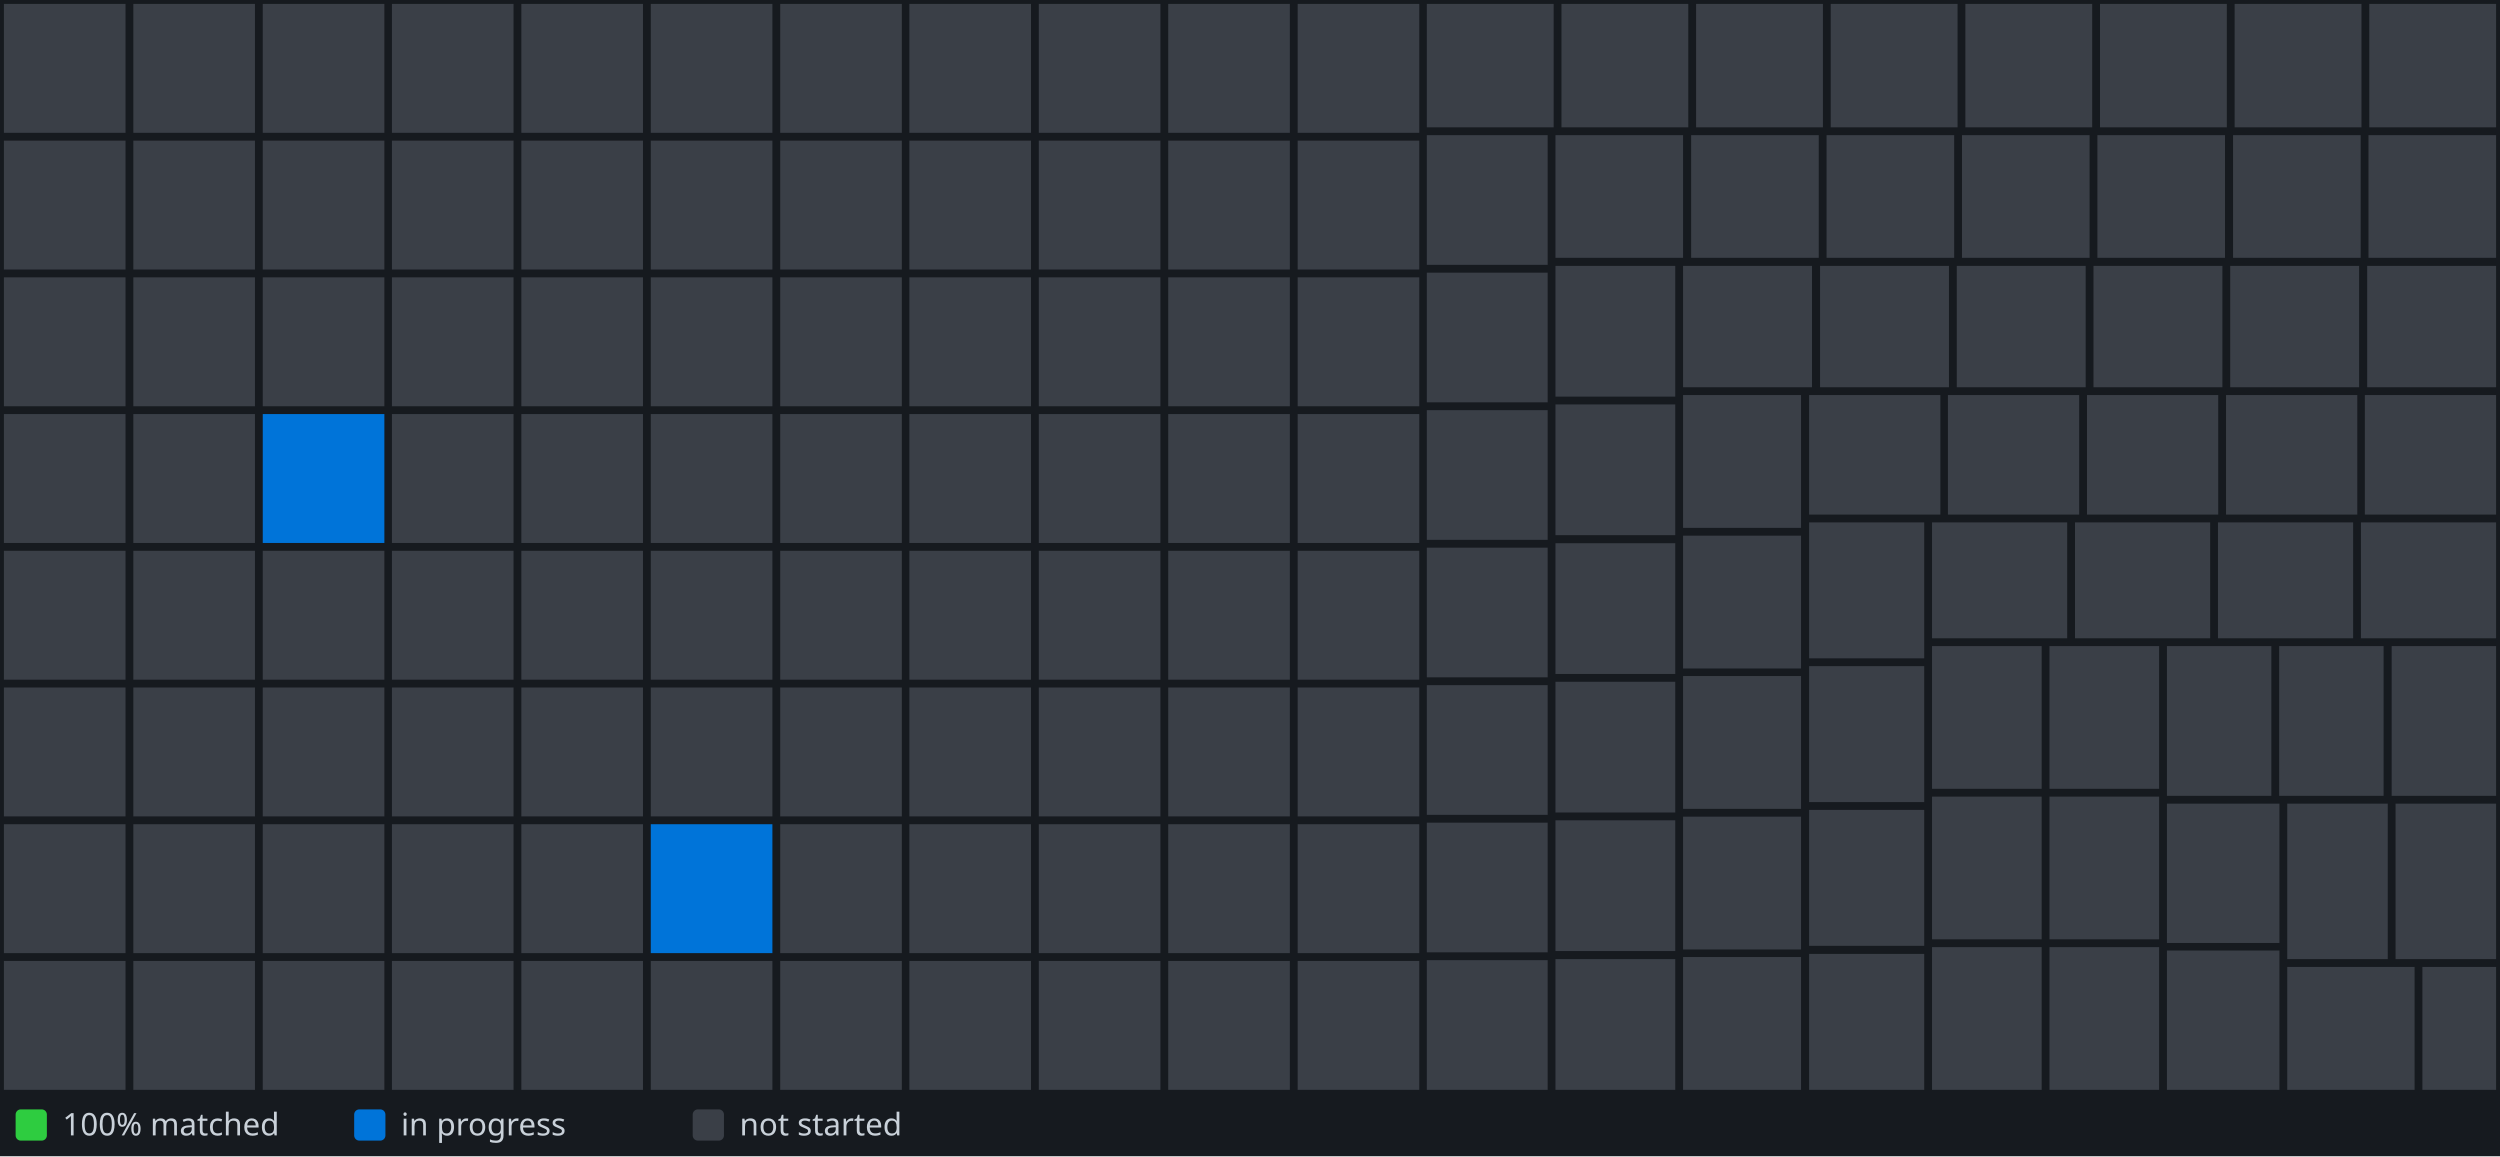
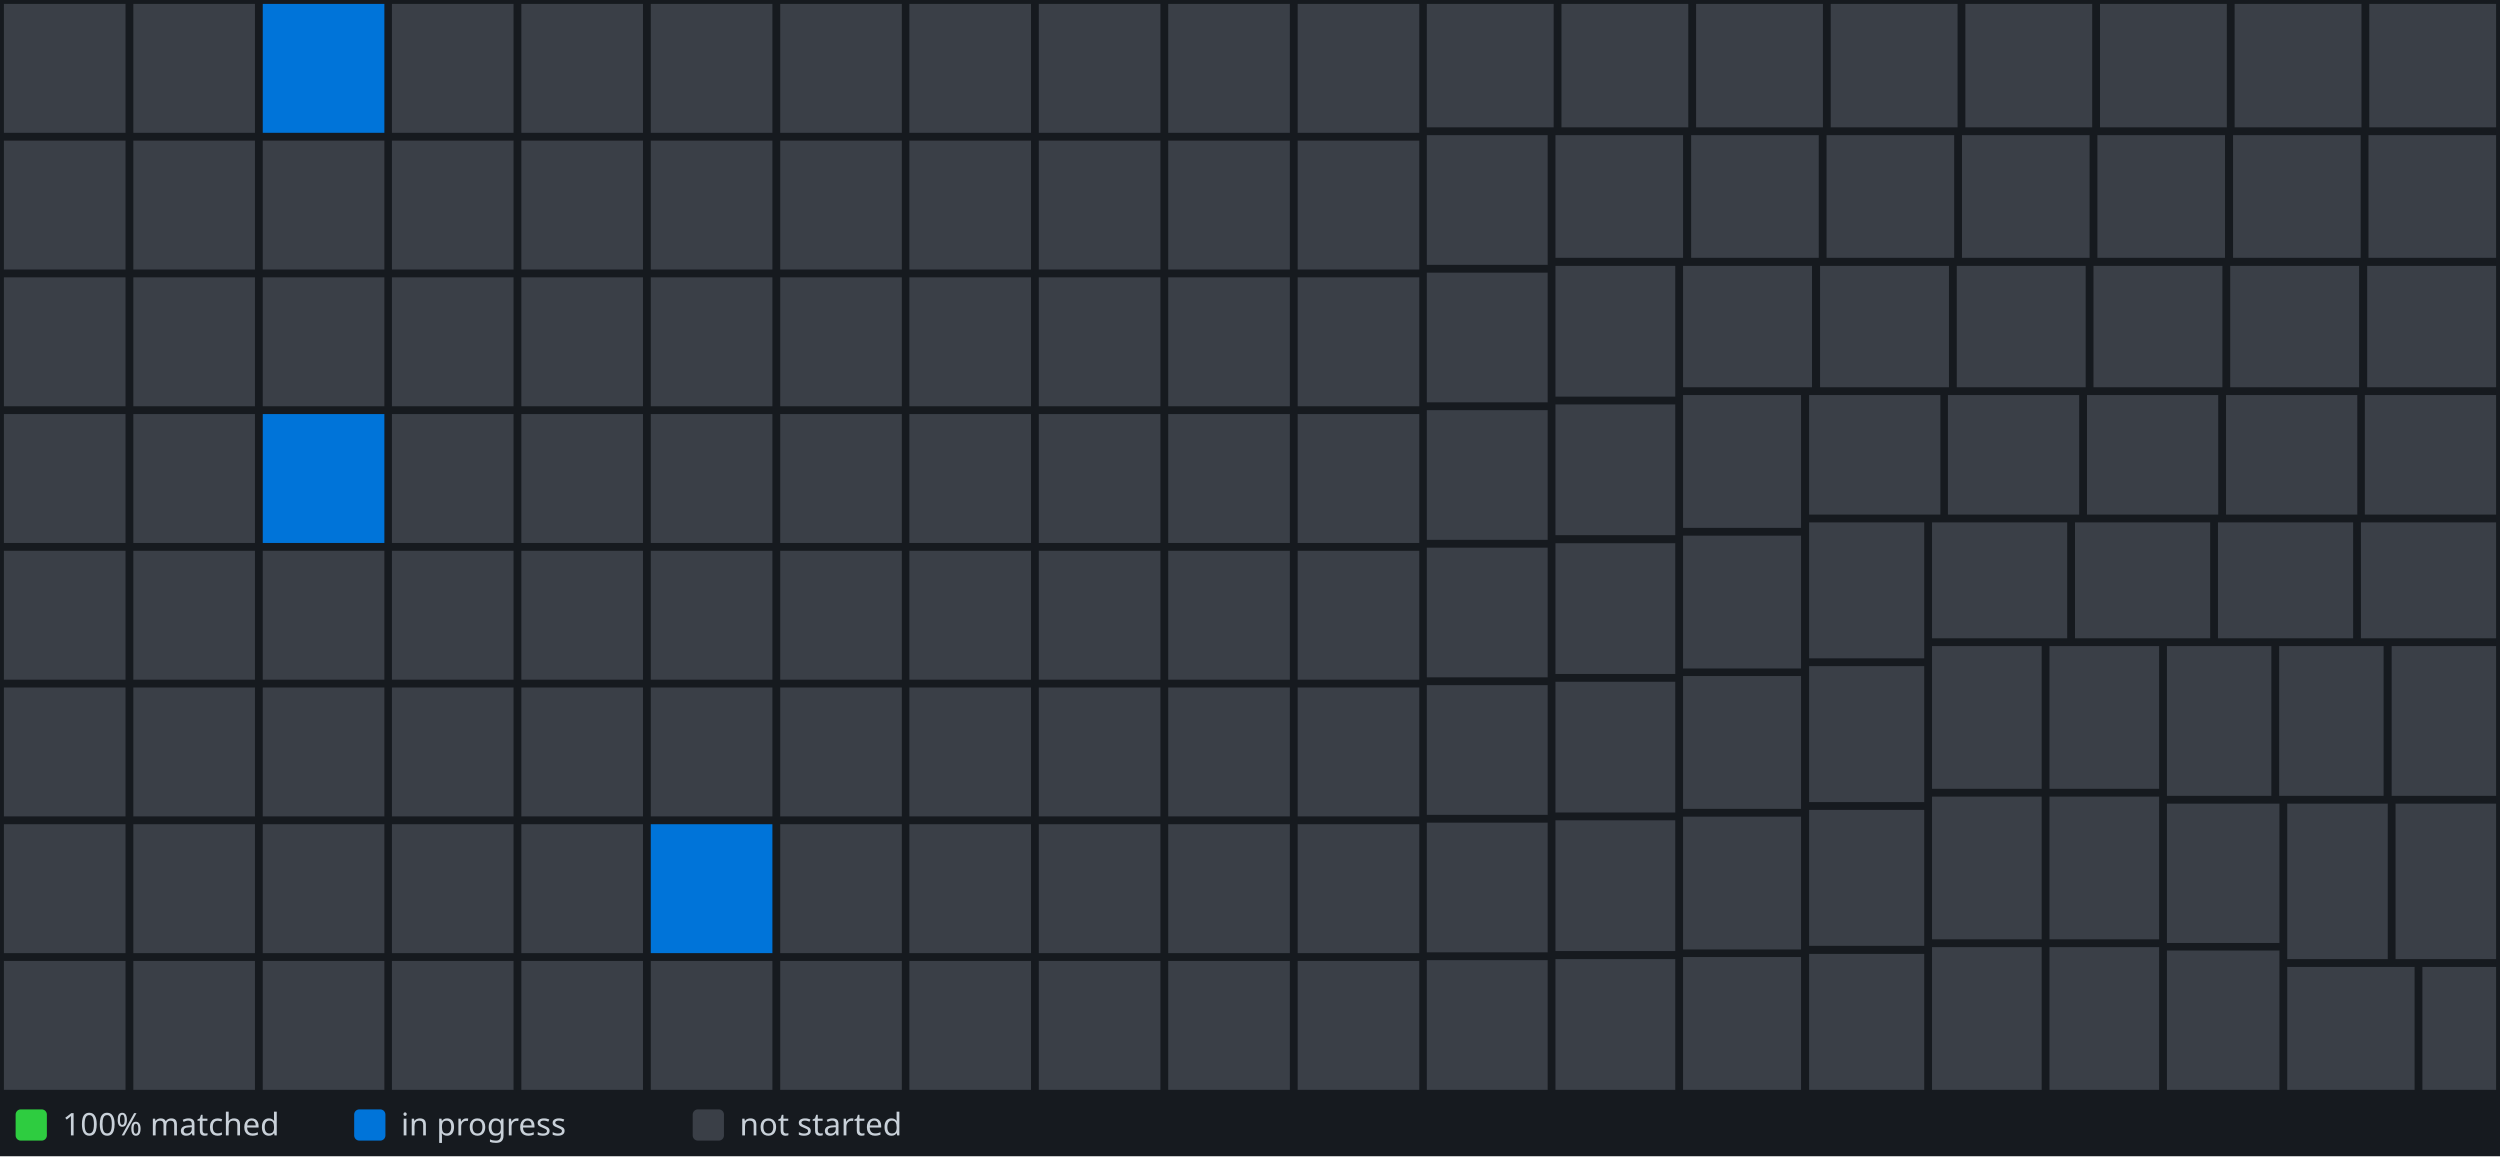
<svg xmlns="http://www.w3.org/2000/svg" width="960" height="444" viewBox="0 0 960 444">
  <rect width="960" height="444" fill="#161a1f" />
  <rect x="1.0" y="1.0" width="47.7" height="50.5" fill="#3a3f47" stroke="#161a1f" />
  <rect x="1.0" y="53.5" width="47.7" height="50.5" fill="#3a3f47" stroke="#161a1f" />
  <rect x="1.0" y="106.0" width="47.7" height="50.5" fill="#3a3f47" stroke="#161a1f" />
  <rect x="1.0" y="158.5" width="47.7" height="50.5" fill="#3a3f47" stroke="#161a1f" />
  <rect x="1.0" y="211.0" width="47.7" height="50.5" fill="#3a3f47" stroke="#161a1f" />
  <rect x="1.0" y="263.5" width="47.7" height="50.5" fill="#3a3f47" stroke="#161a1f" />
  <rect x="1.0" y="316.0" width="47.7" height="50.5" fill="#3a3f47" stroke="#161a1f" />
  <rect x="1.0" y="368.5" width="47.7" height="50.5" fill="#3a3f47" stroke="#161a1f" />
  <rect x="50.7" y="1.0" width="47.7" height="50.5" fill="#3a3f47" stroke="#161a1f" />
  <rect x="50.7" y="53.5" width="47.7" height="50.5" fill="#3a3f47" stroke="#161a1f" />
  <rect x="50.7" y="106.0" width="47.7" height="50.5" fill="#3a3f47" stroke="#161a1f" />
  <rect x="50.7" y="158.5" width="47.7" height="50.5" fill="#3a3f47" stroke="#161a1f" />
  <rect x="50.7" y="211.0" width="47.7" height="50.5" fill="#3a3f47" stroke="#161a1f" />
  <rect x="50.7" y="263.5" width="47.7" height="50.5" fill="#3a3f47" stroke="#161a1f" />
  <rect x="50.7" y="316.0" width="47.7" height="50.5" fill="#3a3f47" stroke="#161a1f" />
  <rect x="50.7" y="368.5" width="47.7" height="50.5" fill="#3a3f47" stroke="#161a1f" />
-   <rect x="100.4" y="1.0" width="47.7" height="50.5" fill="#3a3f47" stroke="#161a1f" />
+   <rect x="100.4" y="1.0" width="47.7" height="50.5" fill="#0074d9" stroke="#161a1f" />
  <rect x="100.4" y="53.5" width="47.7" height="50.5" fill="#3a3f47" stroke="#161a1f" />
  <rect x="100.4" y="106.0" width="47.7" height="50.5" fill="#3a3f47" stroke="#161a1f" />
  <rect x="100.4" y="158.5" width="47.7" height="50.5" fill="#0074d9" stroke="#161a1f" />
  <rect x="100.4" y="211.0" width="47.7" height="50.5" fill="#3a3f47" stroke="#161a1f" />
  <rect x="100.4" y="263.5" width="47.7" height="50.5" fill="#3a3f47" stroke="#161a1f" />
  <rect x="100.4" y="316.0" width="47.7" height="50.5" fill="#3a3f47" stroke="#161a1f" />
  <rect x="100.4" y="368.5" width="47.7" height="50.5" fill="#3a3f47" stroke="#161a1f" />
  <rect x="150.0" y="1.0" width="47.7" height="50.5" fill="#3a3f47" stroke="#161a1f" />
  <rect x="150.0" y="53.5" width="47.7" height="50.5" fill="#3a3f47" stroke="#161a1f" />
  <rect x="150.0" y="106.0" width="47.7" height="50.5" fill="#3a3f47" stroke="#161a1f" />
  <rect x="150.0" y="158.5" width="47.7" height="50.5" fill="#3a3f47" stroke="#161a1f" />
  <rect x="150.0" y="211.0" width="47.7" height="50.5" fill="#3a3f47" stroke="#161a1f" />
  <rect x="150.0" y="263.5" width="47.7" height="50.5" fill="#3a3f47" stroke="#161a1f" />
  <rect x="150.0" y="316.0" width="47.7" height="50.5" fill="#3a3f47" stroke="#161a1f" />
  <rect x="150.0" y="368.5" width="47.7" height="50.5" fill="#3a3f47" stroke="#161a1f" />
  <rect x="199.7" y="1.0" width="47.7" height="50.5" fill="#3a3f47" stroke="#161a1f" />
  <rect x="199.7" y="53.5" width="47.7" height="50.5" fill="#3a3f47" stroke="#161a1f" />
  <rect x="199.7" y="106.0" width="47.7" height="50.5" fill="#3a3f47" stroke="#161a1f" />
  <rect x="199.7" y="158.5" width="47.7" height="50.5" fill="#3a3f47" stroke="#161a1f" />
  <rect x="199.7" y="211.0" width="47.7" height="50.5" fill="#3a3f47" stroke="#161a1f" />
  <rect x="199.7" y="263.5" width="47.7" height="50.5" fill="#3a3f47" stroke="#161a1f" />
  <rect x="199.7" y="316.0" width="47.7" height="50.5" fill="#3a3f47" stroke="#161a1f" />
  <rect x="199.7" y="368.5" width="47.7" height="50.5" fill="#3a3f47" stroke="#161a1f" />
  <rect x="249.4" y="1.0" width="47.7" height="50.5" fill="#3a3f47" stroke="#161a1f" />
  <rect x="249.4" y="53.5" width="47.7" height="50.5" fill="#3a3f47" stroke="#161a1f" />
  <rect x="249.4" y="106.0" width="47.7" height="50.5" fill="#3a3f47" stroke="#161a1f" />
  <rect x="249.4" y="158.5" width="47.7" height="50.5" fill="#3a3f47" stroke="#161a1f" />
  <rect x="249.4" y="211.0" width="47.7" height="50.5" fill="#3a3f47" stroke="#161a1f" />
  <rect x="249.4" y="263.5" width="47.7" height="50.5" fill="#3a3f47" stroke="#161a1f" />
  <rect x="249.4" y="316.0" width="47.7" height="50.5" fill="#0074d9" stroke="#161a1f" />
  <rect x="249.4" y="368.5" width="47.7" height="50.5" fill="#3a3f47" stroke="#161a1f" />
  <rect x="299.1" y="1.0" width="47.7" height="50.5" fill="#3a3f47" stroke="#161a1f" />
  <rect x="299.1" y="53.5" width="47.7" height="50.5" fill="#3a3f47" stroke="#161a1f" />
  <rect x="299.1" y="106.0" width="47.7" height="50.5" fill="#3a3f47" stroke="#161a1f" />
  <rect x="299.1" y="158.5" width="47.7" height="50.5" fill="#3a3f47" stroke="#161a1f" />
  <rect x="299.1" y="211.0" width="47.7" height="50.5" fill="#3a3f47" stroke="#161a1f" />
  <rect x="299.1" y="263.5" width="47.7" height="50.5" fill="#3a3f47" stroke="#161a1f" />
  <rect x="299.1" y="316.0" width="47.7" height="50.5" fill="#3a3f47" stroke="#161a1f" />
  <rect x="299.1" y="368.5" width="47.7" height="50.5" fill="#3a3f47" stroke="#161a1f" />
  <rect x="348.7" y="1.0" width="47.7" height="50.5" fill="#3a3f47" stroke="#161a1f" />
  <rect x="348.7" y="53.5" width="47.7" height="50.5" fill="#3a3f47" stroke="#161a1f" />
  <rect x="348.7" y="106.0" width="47.7" height="50.5" fill="#3a3f47" stroke="#161a1f" />
  <rect x="348.7" y="158.5" width="47.7" height="50.5" fill="#3a3f47" stroke="#161a1f" />
  <rect x="348.7" y="211.0" width="47.7" height="50.5" fill="#3a3f47" stroke="#161a1f" />
  <rect x="348.7" y="263.5" width="47.7" height="50.5" fill="#3a3f47" stroke="#161a1f" />
  <rect x="348.7" y="316.0" width="47.7" height="50.5" fill="#3a3f47" stroke="#161a1f" />
  <rect x="348.7" y="368.5" width="47.7" height="50.5" fill="#3a3f47" stroke="#161a1f" />
  <rect x="398.4" y="1.0" width="47.7" height="50.5" fill="#3a3f47" stroke="#161a1f" />
  <rect x="398.4" y="53.5" width="47.7" height="50.5" fill="#3a3f47" stroke="#161a1f" />
  <rect x="398.4" y="106.0" width="47.7" height="50.5" fill="#3a3f47" stroke="#161a1f" />
  <rect x="398.4" y="158.5" width="47.7" height="50.5" fill="#3a3f47" stroke="#161a1f" />
  <rect x="398.4" y="211.0" width="47.7" height="50.5" fill="#3a3f47" stroke="#161a1f" />
  <rect x="398.4" y="263.5" width="47.7" height="50.5" fill="#3a3f47" stroke="#161a1f" />
  <rect x="398.4" y="316.0" width="47.7" height="50.5" fill="#3a3f47" stroke="#161a1f" />
  <rect x="398.4" y="368.5" width="47.7" height="50.5" fill="#3a3f47" stroke="#161a1f" />
  <rect x="448.1" y="1.0" width="47.7" height="50.5" fill="#3a3f47" stroke="#161a1f" />
  <rect x="448.1" y="53.5" width="47.7" height="50.5" fill="#3a3f47" stroke="#161a1f" />
  <rect x="448.1" y="106.0" width="47.7" height="50.5" fill="#3a3f47" stroke="#161a1f" />
  <rect x="448.1" y="158.5" width="47.7" height="50.5" fill="#3a3f47" stroke="#161a1f" />
  <rect x="448.1" y="211.0" width="47.7" height="50.5" fill="#3a3f47" stroke="#161a1f" />
  <rect x="448.1" y="263.5" width="47.7" height="50.5" fill="#3a3f47" stroke="#161a1f" />
  <rect x="448.1" y="316.0" width="47.7" height="50.5" fill="#3a3f47" stroke="#161a1f" />
  <rect x="448.1" y="368.5" width="47.7" height="50.5" fill="#3a3f47" stroke="#161a1f" />
  <rect x="497.8" y="1.0" width="47.7" height="50.5" fill="#3a3f47" stroke="#161a1f" />
  <rect x="497.8" y="53.5" width="47.7" height="50.5" fill="#3a3f47" stroke="#161a1f" />
  <rect x="497.8" y="106.0" width="47.7" height="50.5" fill="#3a3f47" stroke="#161a1f" />
  <rect x="497.8" y="158.5" width="47.7" height="50.5" fill="#3a3f47" stroke="#161a1f" />
  <rect x="497.8" y="211.0" width="47.7" height="50.5" fill="#3a3f47" stroke="#161a1f" />
  <rect x="497.8" y="263.5" width="47.7" height="50.5" fill="#3a3f47" stroke="#161a1f" />
  <rect x="497.8" y="316.0" width="47.7" height="50.5" fill="#3a3f47" stroke="#161a1f" />
  <rect x="497.8" y="368.5" width="47.7" height="50.5" fill="#3a3f47" stroke="#161a1f" />
  <rect x="547.4" y="1.0" width="49.7" height="48.4" fill="#3a3f47" stroke="#161a1f" />
  <rect x="599.1" y="1.0" width="49.7" height="48.4" fill="#3a3f47" stroke="#161a1f" />
  <rect x="650.8" y="1.0" width="49.7" height="48.4" fill="#3a3f47" stroke="#161a1f" />
  <rect x="702.5" y="1.0" width="49.7" height="48.4" fill="#3a3f47" stroke="#161a1f" />
  <rect x="754.2" y="1.0" width="49.7" height="48.4" fill="#3a3f47" stroke="#161a1f" />
  <rect x="805.9" y="1.0" width="49.7" height="48.4" fill="#3a3f47" stroke="#161a1f" />
  <rect x="857.6" y="1.0" width="49.7" height="48.4" fill="#3a3f47" stroke="#161a1f" />
  <rect x="909.3" y="1.0" width="49.7" height="48.4" fill="#3a3f47" stroke="#161a1f" />
  <rect x="547.4" y="51.4" width="47.4" height="50.8" fill="#3a3f47" stroke="#161a1f" />
  <rect x="547.4" y="104.2" width="47.4" height="50.8" fill="#3a3f47" stroke="#161a1f" />
  <rect x="547.4" y="157.0" width="47.4" height="50.8" fill="#3a3f47" stroke="#161a1f" />
  <rect x="547.4" y="209.8" width="47.4" height="50.8" fill="#3a3f47" stroke="#161a1f" />
  <rect x="547.4" y="262.6" width="47.4" height="50.8" fill="#3a3f47" stroke="#161a1f" />
  <rect x="547.4" y="315.4" width="47.4" height="50.8" fill="#3a3f47" stroke="#161a1f" />
  <rect x="547.4" y="368.2" width="47.4" height="50.8" fill="#3a3f47" stroke="#161a1f" />
  <rect x="596.8" y="51.4" width="50.0" height="48.1" fill="#3a3f47" stroke="#161a1f" />
  <rect x="648.9" y="51.4" width="50.0" height="48.1" fill="#3a3f47" stroke="#161a1f" />
  <rect x="700.9" y="51.4" width="50.0" height="48.1" fill="#3a3f47" stroke="#161a1f" />
  <rect x="752.9" y="51.4" width="50.0" height="48.1" fill="#3a3f47" stroke="#161a1f" />
  <rect x="804.9" y="51.4" width="50.0" height="48.1" fill="#3a3f47" stroke="#161a1f" />
  <rect x="857.0" y="51.4" width="50.0" height="48.1" fill="#3a3f47" stroke="#161a1f" />
  <rect x="909.0" y="51.4" width="50.0" height="48.1" fill="#3a3f47" stroke="#161a1f" />
  <rect x="596.8" y="101.6" width="47.0" height="51.2" fill="#3a3f47" stroke="#161a1f" />
  <rect x="596.8" y="154.8" width="47.0" height="51.2" fill="#3a3f47" stroke="#161a1f" />
  <rect x="596.8" y="208.1" width="47.0" height="51.2" fill="#3a3f47" stroke="#161a1f" />
  <rect x="596.8" y="261.3" width="47.0" height="51.2" fill="#3a3f47" stroke="#161a1f" />
  <rect x="596.8" y="314.5" width="47.0" height="51.2" fill="#3a3f47" stroke="#161a1f" />
  <rect x="596.8" y="367.8" width="47.0" height="51.2" fill="#3a3f47" stroke="#161a1f" />
  <rect x="645.8" y="101.6" width="50.5" height="47.6" fill="#3a3f47" stroke="#161a1f" />
  <rect x="698.4" y="101.6" width="50.5" height="47.6" fill="#3a3f47" stroke="#161a1f" />
  <rect x="750.9" y="101.6" width="50.5" height="47.6" fill="#3a3f47" stroke="#161a1f" />
  <rect x="803.4" y="101.6" width="50.5" height="47.6" fill="#3a3f47" stroke="#161a1f" />
  <rect x="855.9" y="101.6" width="50.5" height="47.6" fill="#3a3f47" stroke="#161a1f" />
  <rect x="908.5" y="101.6" width="50.5" height="47.6" fill="#3a3f47" stroke="#161a1f" />
  <rect x="645.8" y="151.2" width="46.3" height="52.0" fill="#3a3f47" stroke="#161a1f" />
  <rect x="645.8" y="205.2" width="46.3" height="52.0" fill="#3a3f47" stroke="#161a1f" />
  <rect x="645.8" y="259.1" width="46.3" height="52.0" fill="#3a3f47" stroke="#161a1f" />
  <rect x="645.8" y="313.1" width="46.3" height="52.0" fill="#3a3f47" stroke="#161a1f" />
  <rect x="645.8" y="367.0" width="46.3" height="52.0" fill="#3a3f47" stroke="#161a1f" />
  <rect x="694.2" y="151.2" width="51.4" height="46.9" fill="#3a3f47" stroke="#161a1f" />
  <rect x="747.5" y="151.2" width="51.4" height="46.9" fill="#3a3f47" stroke="#161a1f" />
  <rect x="800.9" y="151.2" width="51.4" height="46.9" fill="#3a3f47" stroke="#161a1f" />
  <rect x="854.3" y="151.2" width="51.4" height="46.9" fill="#3a3f47" stroke="#161a1f" />
  <rect x="907.6" y="151.2" width="51.4" height="46.9" fill="#3a3f47" stroke="#161a1f" />
  <rect x="694.2" y="200.1" width="45.2" height="53.2" fill="#3a3f47" stroke="#161a1f" />
  <rect x="694.2" y="255.3" width="45.2" height="53.2" fill="#3a3f47" stroke="#161a1f" />
  <rect x="694.2" y="310.5" width="45.2" height="53.2" fill="#3a3f47" stroke="#161a1f" />
  <rect x="694.2" y="365.8" width="45.2" height="53.2" fill="#3a3f47" stroke="#161a1f" />
  <rect x="741.4" y="200.1" width="52.9" height="45.5" fill="#3a3f47" stroke="#161a1f" />
  <rect x="796.3" y="200.1" width="52.9" height="45.5" fill="#3a3f47" stroke="#161a1f" />
  <rect x="851.2" y="200.1" width="52.9" height="45.5" fill="#3a3f47" stroke="#161a1f" />
  <rect x="906.1" y="200.1" width="52.9" height="45.5" fill="#3a3f47" stroke="#161a1f" />
  <rect x="741.4" y="247.6" width="43.1" height="55.8" fill="#3a3f47" stroke="#161a1f" />
  <rect x="741.4" y="305.4" width="43.1" height="55.8" fill="#3a3f47" stroke="#161a1f" />
  <rect x="741.4" y="363.2" width="43.1" height="55.8" fill="#3a3f47" stroke="#161a1f" />
  <rect x="786.5" y="247.6" width="43.1" height="55.8" fill="#3a3f47" stroke="#161a1f" />
  <rect x="786.5" y="305.4" width="43.1" height="55.8" fill="#3a3f47" stroke="#161a1f" />
  <rect x="786.5" y="363.2" width="43.1" height="55.8" fill="#3a3f47" stroke="#161a1f" />
  <rect x="831.6" y="247.6" width="41.1" height="58.5" fill="#3a3f47" stroke="#161a1f" />
  <rect x="874.7" y="247.6" width="41.1" height="58.5" fill="#3a3f47" stroke="#161a1f" />
  <rect x="917.9" y="247.6" width="41.1" height="58.5" fill="#3a3f47" stroke="#161a1f" />
  <rect x="831.6" y="308.1" width="44.2" height="54.5" fill="#3a3f47" stroke="#161a1f" />
  <rect x="831.6" y="364.5" width="44.2" height="54.5" fill="#3a3f47" stroke="#161a1f" />
  <rect x="877.8" y="308.1" width="39.6" height="60.7" fill="#3a3f47" stroke="#161a1f" />
  <rect x="919.4" y="308.1" width="39.6" height="60.7" fill="#3a3f47" stroke="#161a1f" />
  <rect x="877.8" y="370.8" width="49.9" height="48.2" fill="#3a3f47" stroke="#161a1f" />
  <rect x="929.7" y="370.8" width="29.3" height="48.2" fill="#3a3f47" stroke="#161a1f" />
  <rect x="6" y="426" width="12" height="12" rx="2" fill="#2ecc40" />
  <text x="24" y="436" font-family="sans-serif" font-size="12" fill="#c9d1d9">100% matched</text>
  <rect x="136" y="426" width="12" height="12" rx="2" fill="#0074d9" />
  <text x="154" y="436" font-family="sans-serif" font-size="12" fill="#c9d1d9">in progress</text>
  <rect x="266" y="426" width="12" height="12" rx="2" fill="#3a3f47" />
  <text x="284" y="436" font-family="sans-serif" font-size="12" fill="#c9d1d9">not started</text>
</svg>
